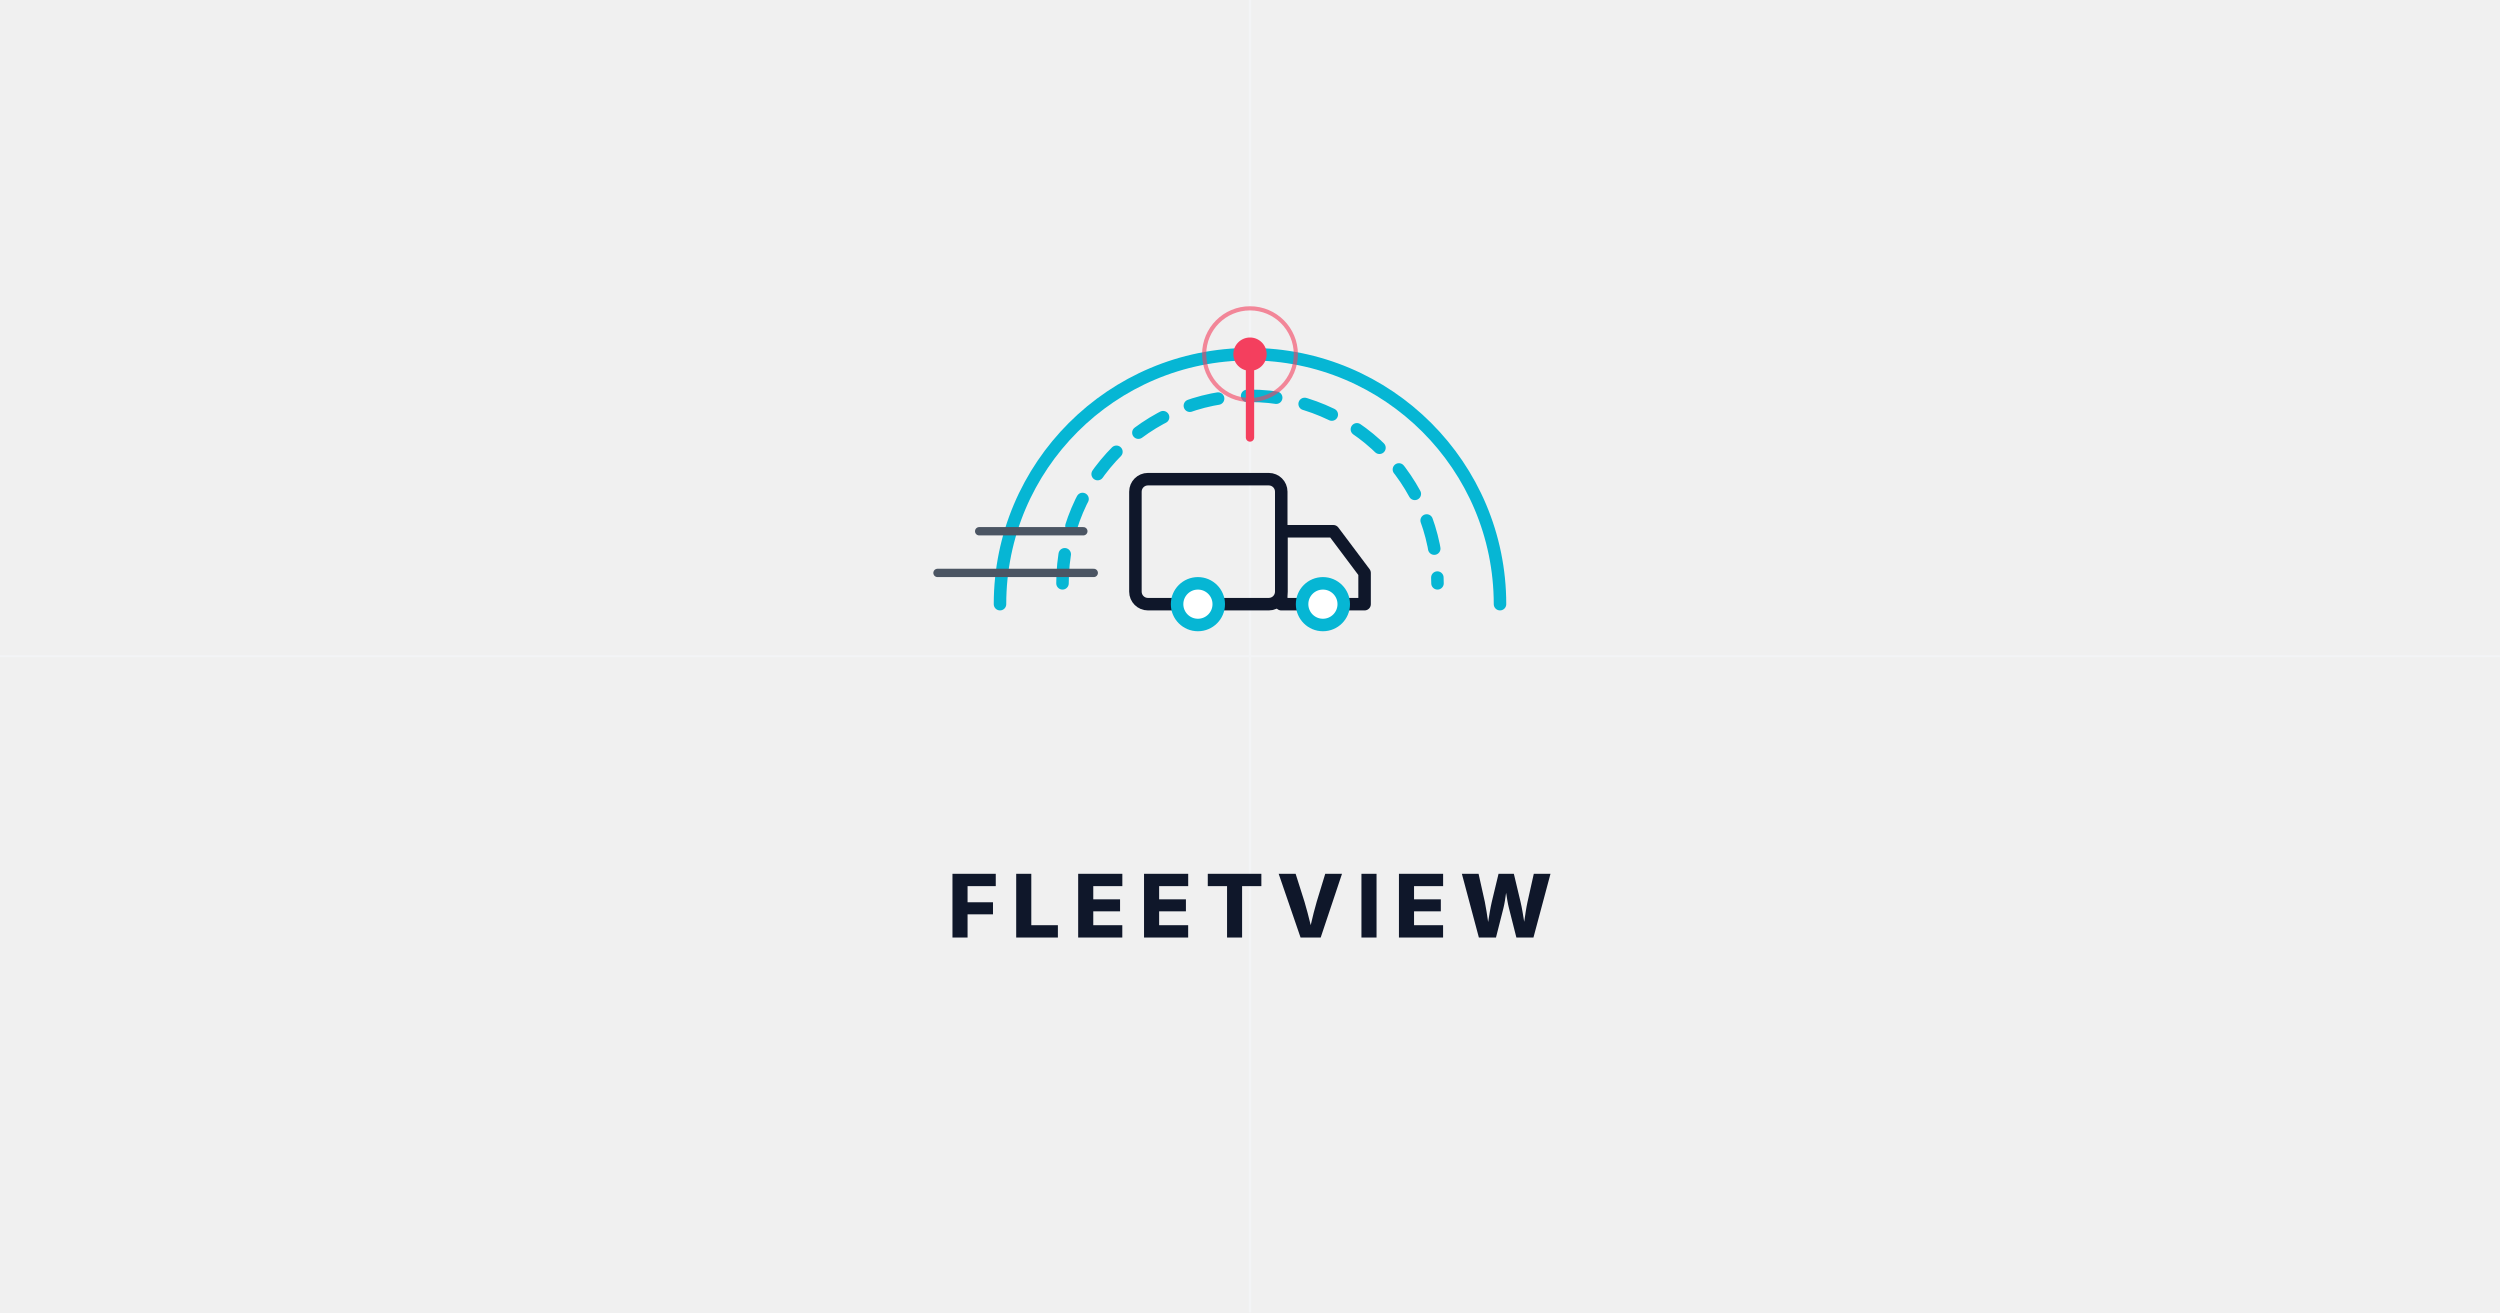
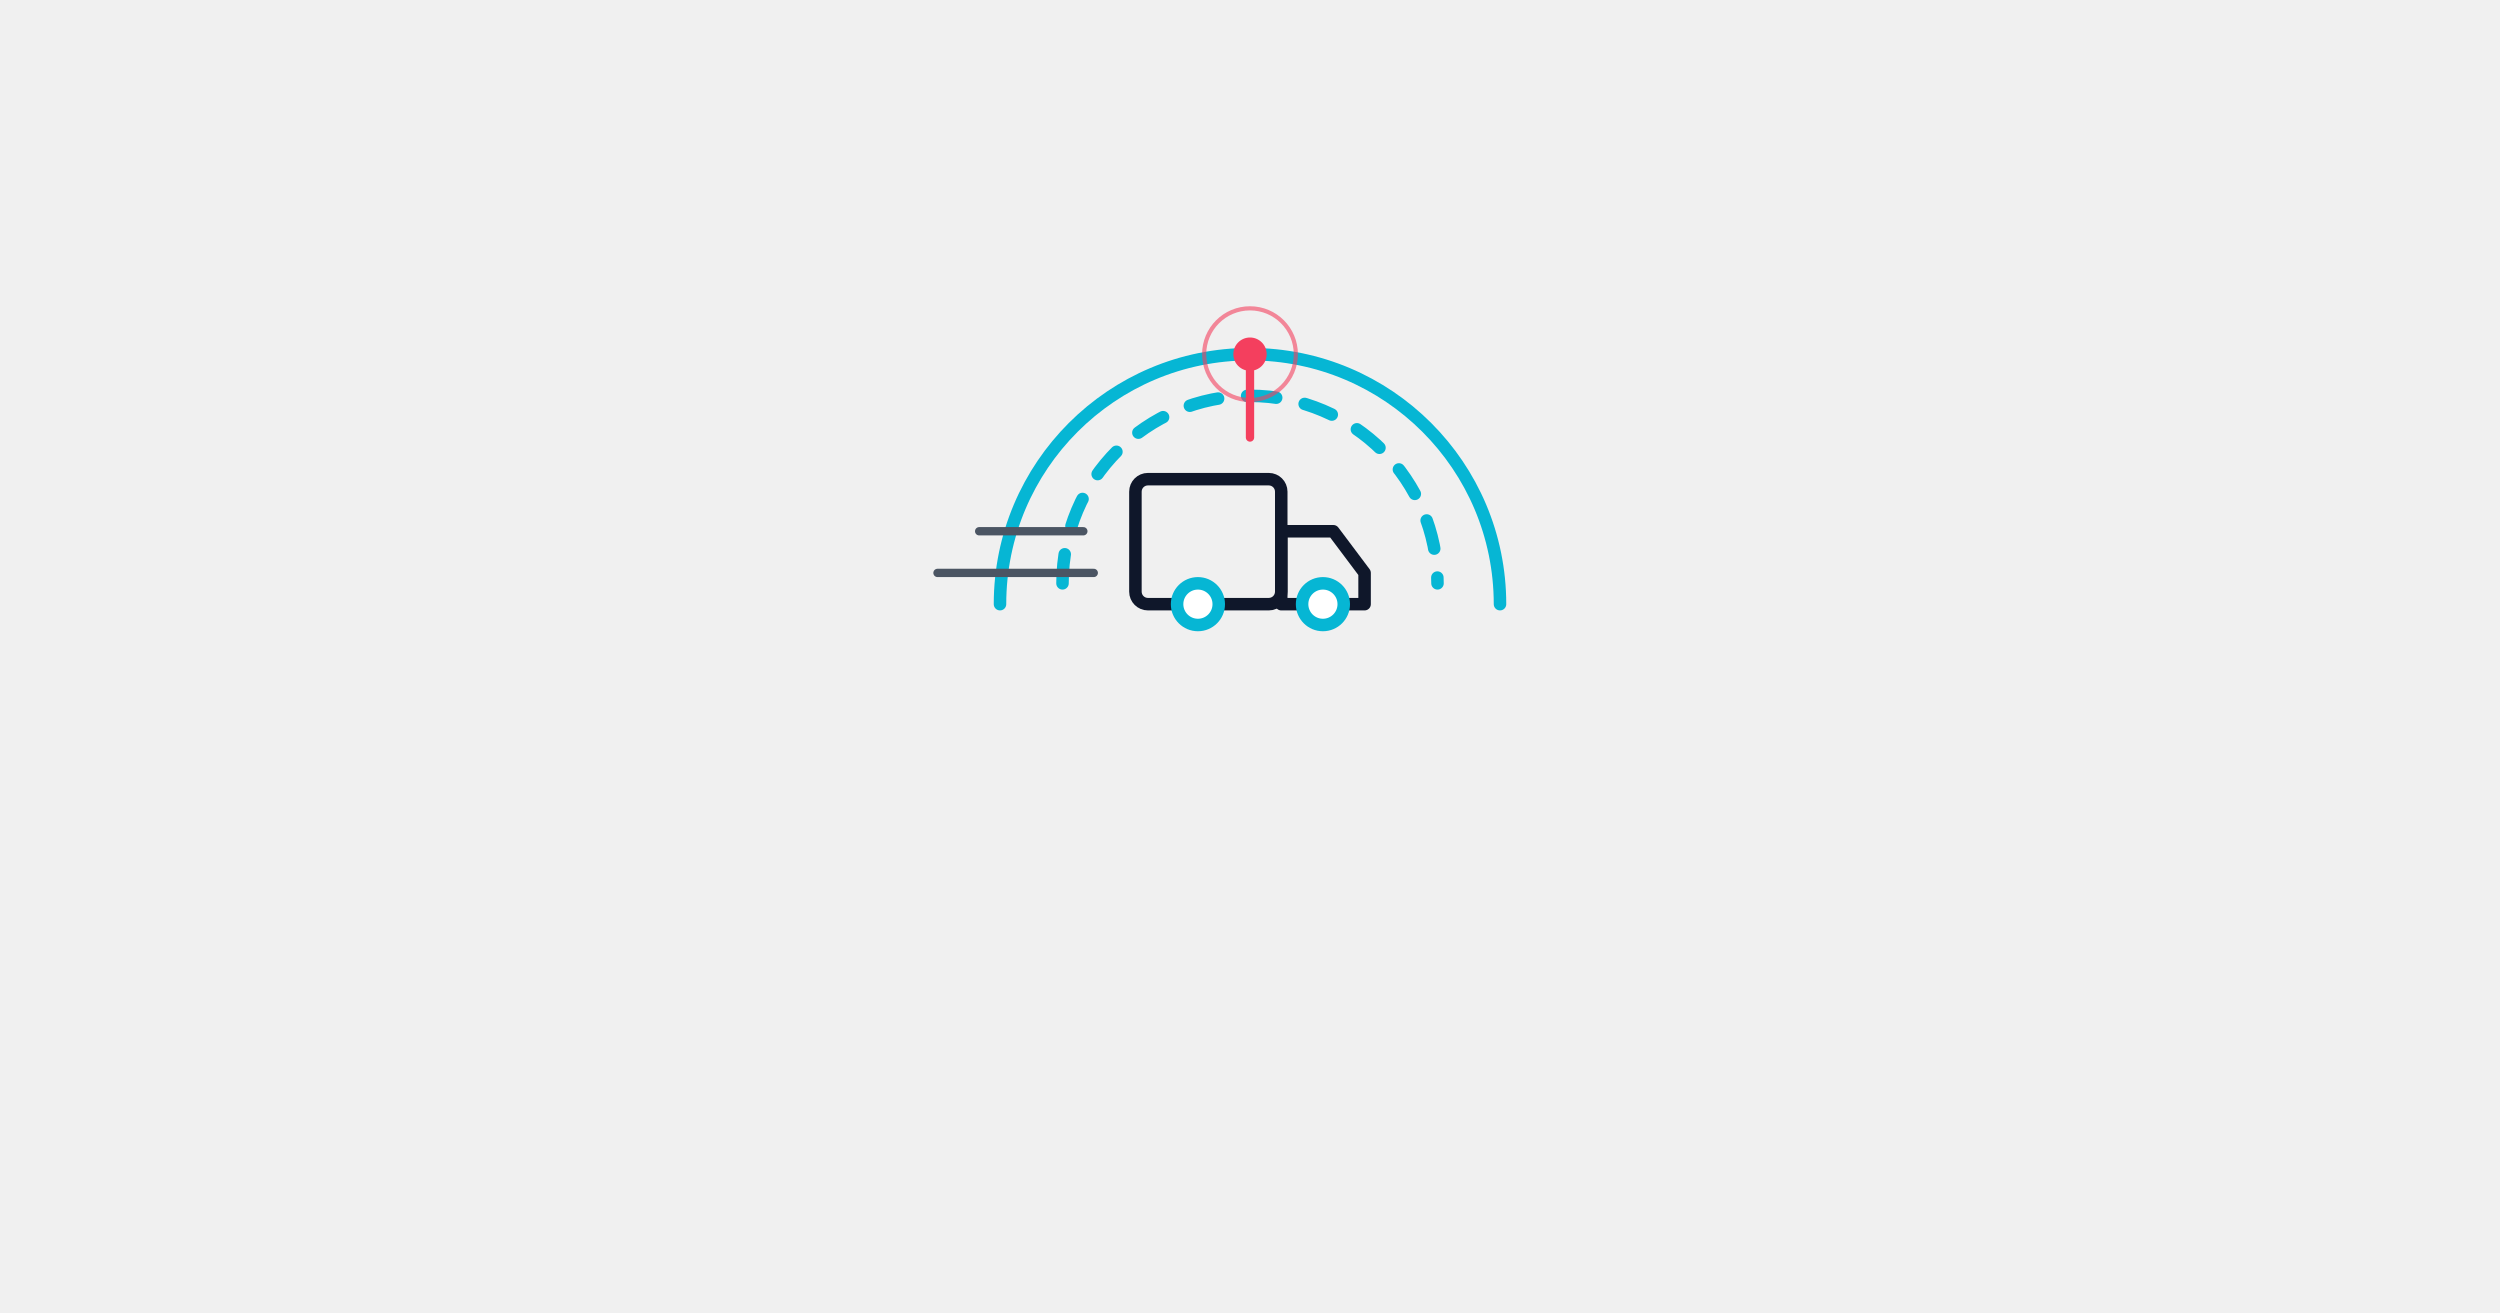
<svg xmlns="http://www.w3.org/2000/svg" width="1200" height="630" viewBox="0 0 1200 630">
-   <line x1="0" y1="315" x2="1200" y2="315" stroke="#F3F4F6" stroke-width="1" />
-   <line x1="600" y1="0" x2="600" y2="630" stroke="#F3F4F6" stroke-width="1" />
  <g transform="translate(600, 270)">
    <path d="M -120 20 A 120 120 0 0 1 120 20" fill="none" stroke="#06B6D4" stroke-width="6" stroke-linecap="round" />
    <path d="M -90 10 A 90 90 0 0 1 90 10" fill="none" stroke="#06B6D4" stroke-width="6" stroke-linecap="round" stroke-dasharray="14 14" />
    <circle cx="0" cy="-100" r="8" fill="#F43F5E" />
    <circle cx="0" cy="-100" r="22" fill="none" stroke="#F43F5E" stroke-width="2" opacity="0.6" />
    <line x1="0" y1="-92" x2="0" y2="-60" stroke="#F43F5E" stroke-width="4" stroke-linecap="round" />
    <rect x="-55" y="-40" width="70" height="60" rx="6" fill="none" stroke="#0F172A" stroke-width="6" />
    <path d="M 15 -15 L 40 -15 L 55 5 L 55 20 L 15 20 Z" fill="none" stroke="#0F172A" stroke-width="6" stroke-linejoin="round" />
    <circle cx="-25" cy="20" r="10" fill="#FFFFFF" stroke="#06B6D4" stroke-width="6" />
    <circle cx="35" cy="20" r="10" fill="#FFFFFF" stroke="#06B6D4" stroke-width="6" />
    <line x1="-130" y1="-15" x2="-80" y2="-15" stroke="#4B5563" stroke-width="4" stroke-linecap="round" />
    <line x1="-150" y1="5" x2="-75" y2="5" stroke="#4B5563" stroke-width="4" stroke-linecap="round" />
  </g>
-   <text x="600" y="450" font-family="system-ui, -apple-system, 'Inter', sans-serif" font-size="42" font-weight="800" fill="#0F172A" text-anchor="middle" letter-spacing="6">FLEETVIEW</text>
</svg>
